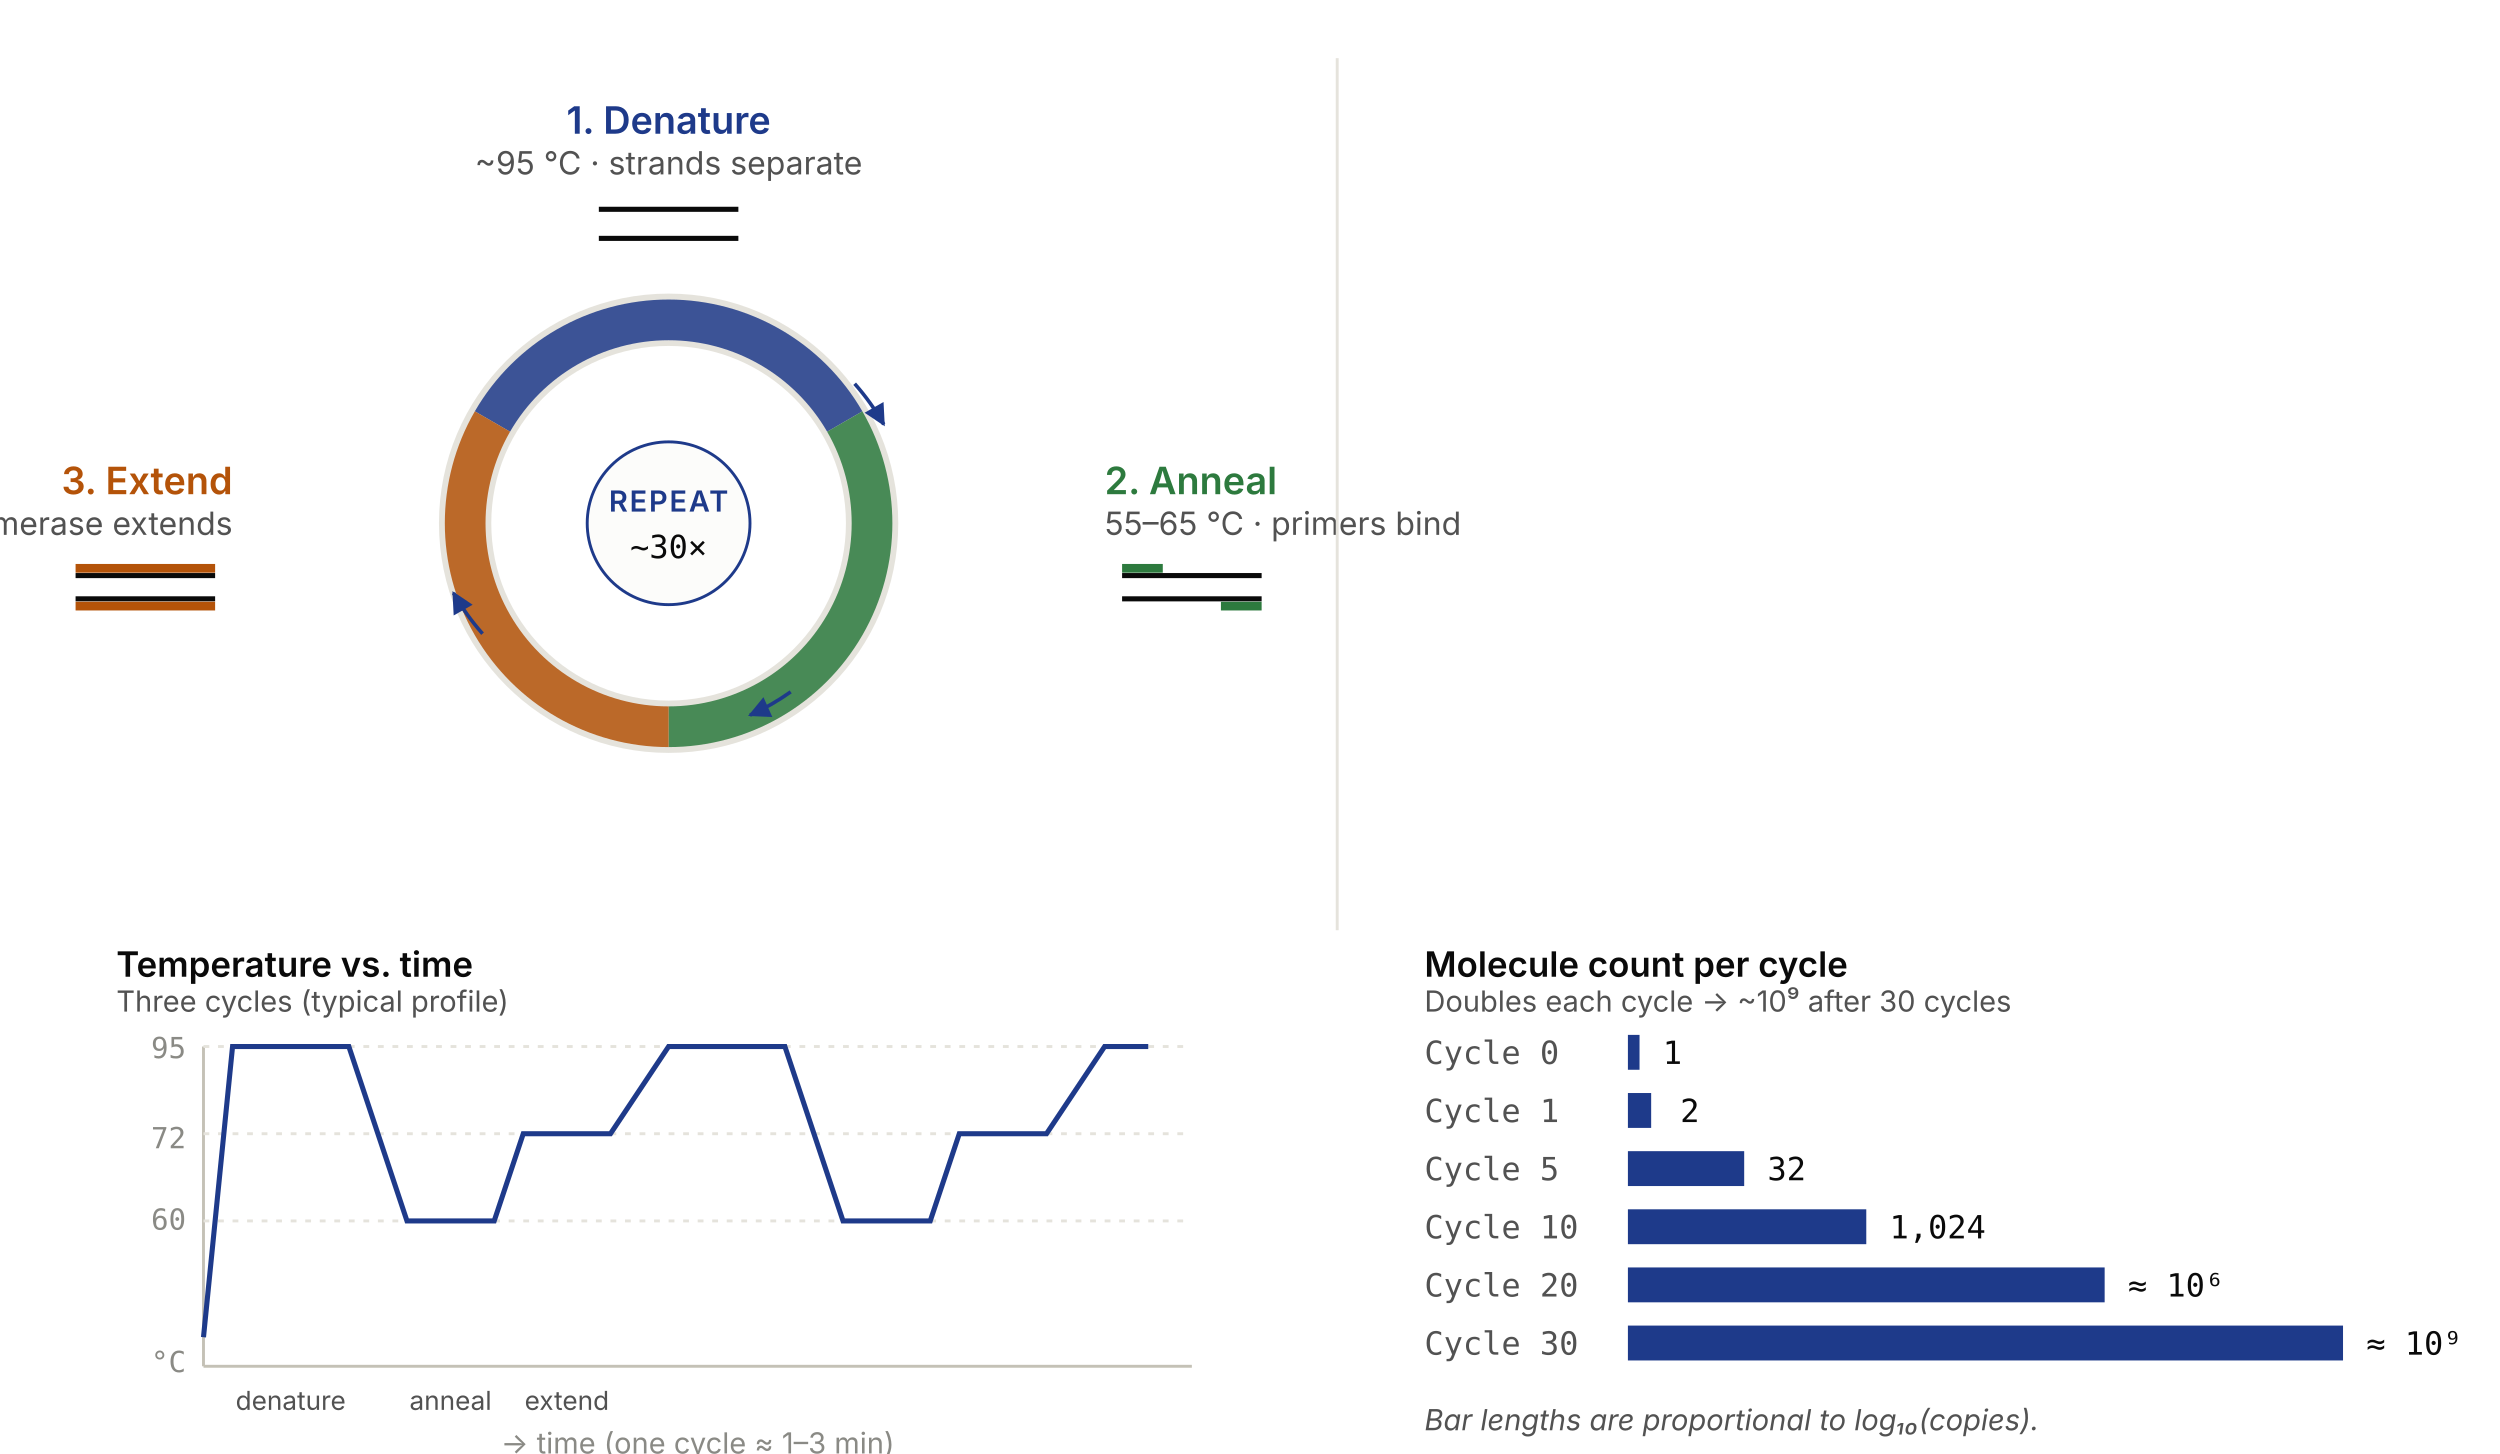
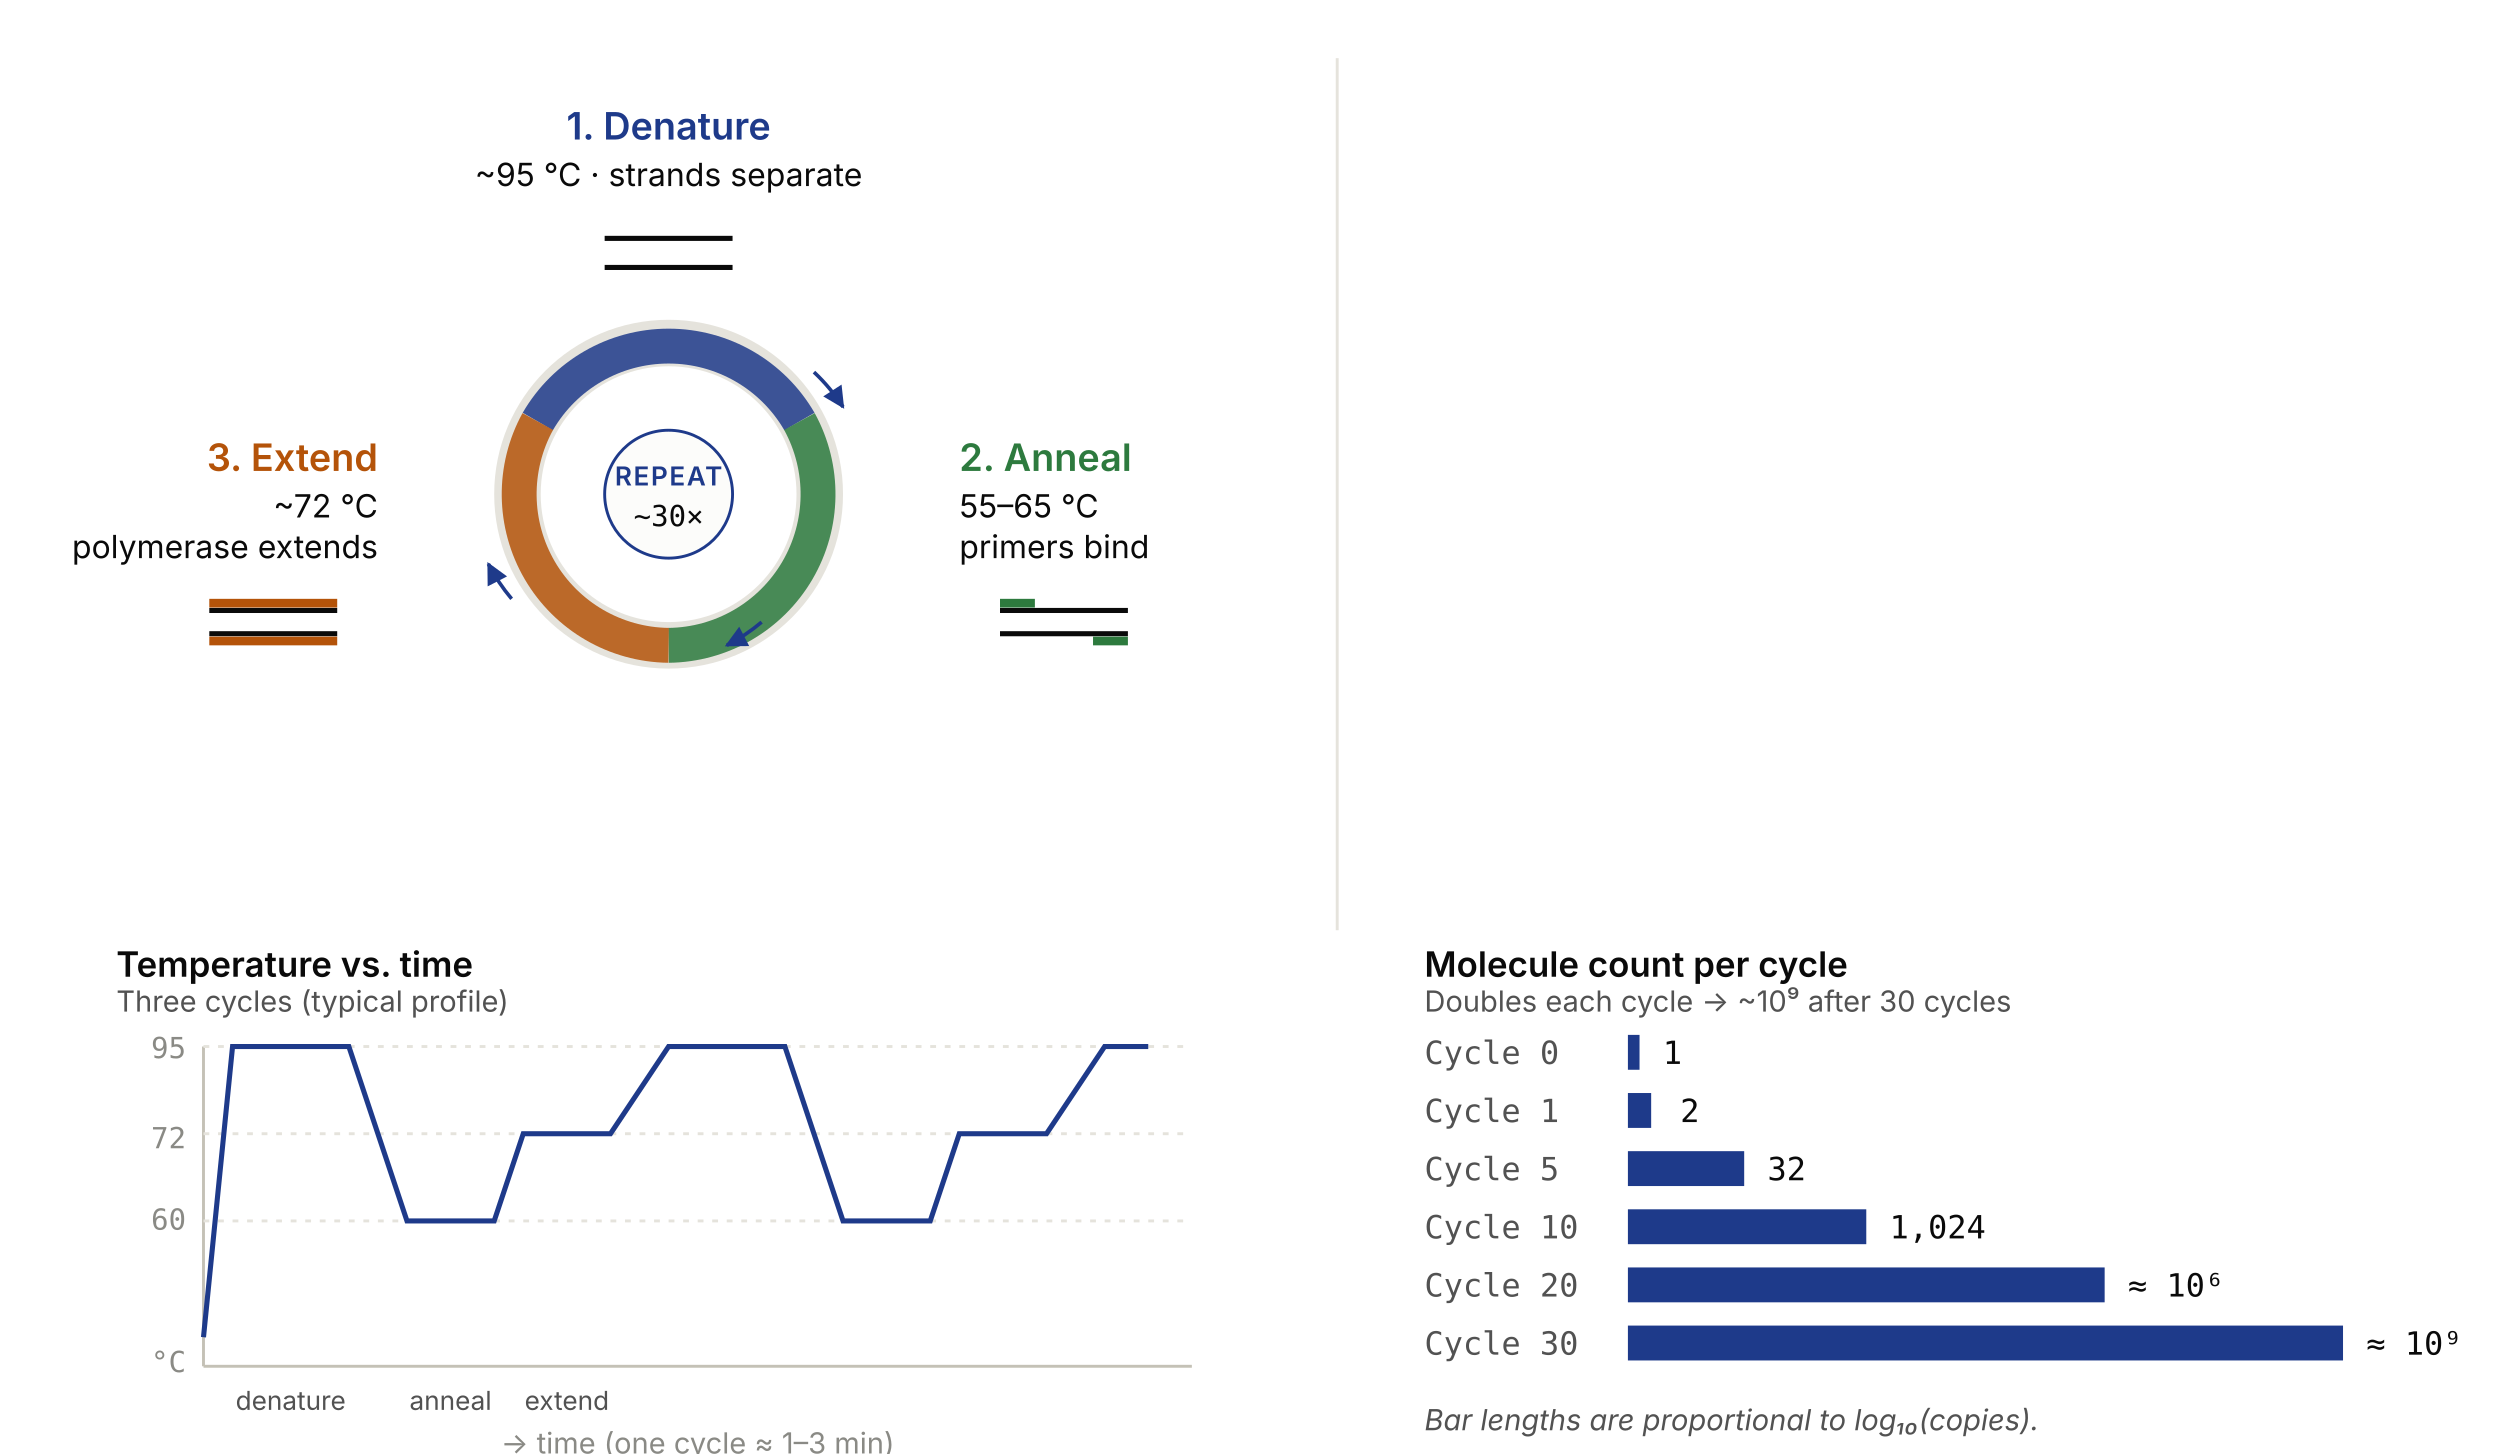
<svg xmlns="http://www.w3.org/2000/svg" viewBox="0 0 860 500" role="img" aria-labelledby="t d">
  <defs>
    <marker id="arrow-accent" viewBox="0 0 10 10" refX="9" refY="5" markerWidth="6" markerHeight="6" orient="auto-start-reverse">
      <path d="M 0 0 L 10 5 L 0 10 z" fill="#1e3a8a" />
    </marker>
  </defs>
-   <circle cx="230" cy="180" r="70" fill="none" stroke="#e5e3dc" stroke-width="18" />
-   <g fill="none" stroke-width="14">
-     <path d="M 169.4 145 A 70 70 0 0 1 290.6 145" stroke="#1e3a8a" opacity="0.85" />
-     <path d="M 290.6 145 A 70 70 0 0 1 230 250" stroke="#2d7a3e" opacity="0.85" />
-     <path d="M 230 250 A 70 70 0 0 1 169.4 145" stroke="#b45309" opacity="0.85" />
+   <circle cx="230" cy="170" r="52" fill="none" stroke="#e5e3dc" stroke-width="16" />
+   <g fill="none" stroke-width="12">
+     <path d="M 185 145 A 52 52 0 0 1 275 145" stroke="#1e3a8a" opacity="0.85" />
+     <path d="M 275 145 A 52 52 0 0 1 230 222" stroke="#2d7a3e" opacity="0.85" />
+     <path d="M 230 222 A 52 52 0 0 1 185 145" stroke="#b45309" opacity="0.85" />
  </g>
  <g fill="none" stroke="#1e3a8a" stroke-width="1.25">
-     <path d="M 294 132 A 82 82 0 0 1 304 146" marker-end="url(#arrow-accent)" />
-     <path d="M 272 238 A 82 82 0 0 1 258 246" marker-end="url(#arrow-accent)" />
-     <path d="M 166 218 A 82 82 0 0 1 156 204" marker-end="url(#arrow-accent)" />
+     <path d="M 280 128 A 64 64 0 0 1 290 140" marker-end="url(#arrow-accent)" />
+     <path d="M 262 214 A 64 64 0 0 1 250 222" marker-end="url(#arrow-accent)" />
+     <path d="M 176 206 A 64 64 0 0 1 168 194" marker-end="url(#arrow-accent)" />
  </g>
-   <g transform="translate(230 180)">
-     <circle cx="0" cy="0" r="28" fill="#fcfcfa" stroke="#1e3a8a" stroke-width="1" />
-     <text x="0" y="-4" font-family="Inter, sans-serif" font-size="10" fill="#1e3a8a" text-anchor="middle" font-weight="600" letter-spacing="0.06em">REPEAT</text>
-     <text x="0" y="12" font-family="JetBrains Mono, monospace" font-size="11" fill="#0a0a0a" text-anchor="middle">~30×</text>
+   <g transform="translate(230 170)">
+     <circle cx="0" cy="0" r="22" fill="#fcfcfa" stroke="#1e3a8a" stroke-width="1" />
+     <text x="0" y="-3" font-family="Inter, sans-serif" font-size="9" fill="#1e3a8a" text-anchor="middle" font-weight="600" letter-spacing="0.06em">REPEAT</text>
+     <text x="0" y="11" font-family="JetBrains Mono, monospace" font-size="10" fill="#0a0a0a" text-anchor="middle">~30×</text>
  </g>
-   <g transform="translate(230 68)">
-     <text x="0" y="-22" font-family="Inter, sans-serif" font-size="13" font-weight="600" fill="#1e3a8a" text-anchor="middle">1. Denature</text>
-     <text x="0" y="-8" font-family="Inter, sans-serif" font-size="11" fill="#525252" text-anchor="middle">~95 °C · strands separate</text>
-     <line x1="-24" y1="4" x2="24" y2="4" stroke="#0a0a0a" stroke-width="1.75" />
-     <line x1="-24" y1="14" x2="24" y2="14" stroke="#0a0a0a" stroke-width="1.75" />
+   <g transform="translate(230 48)">
+     <text x="0" y="0" font-family="Inter, sans-serif" font-size="13" font-weight="600" fill="#1e3a8a" text-anchor="middle">1. Denature</text>
+     <text x="0" y="16" font-family="Inter, sans-serif" font-size="11" fill="#0a0a0a" text-anchor="middle">~95 °C · strands separate</text>
+     <line x1="-22" y1="34" x2="22" y2="34" stroke="#0a0a0a" stroke-width="1.75" />
+     <line x1="-22" y1="44" x2="22" y2="44" stroke="#0a0a0a" stroke-width="1.75" />
  </g>
-   <g transform="translate(380 180)">
-     <text x="0" y="-10" font-family="Inter, sans-serif" font-size="13" font-weight="600" fill="#2d7a3e">2. Anneal</text>
-     <text x="0" y="4" font-family="Inter, sans-serif" font-size="11" fill="#525252">55–65 °C · primers bind</text>
-     <g transform="translate(30 22)">
-       <line x1="-24" y1="-4" x2="24" y2="-4" stroke="#0a0a0a" stroke-width="1.75" />
-       <line x1="-24" y1="4" x2="24" y2="4" stroke="#0a0a0a" stroke-width="1.75" />
-       <rect x="-24" y="-8" width="14" height="3" fill="#2d7a3e" />
-       <rect x="10" y="5" width="14" height="3" fill="#2d7a3e" />
+   <g transform="translate(330 162)">
+     <text x="0" y="0" font-family="Inter, sans-serif" font-size="13" font-weight="600" fill="#2d7a3e">2. Anneal</text>
+     <text x="0" y="16" font-family="Inter, sans-serif" font-size="11" fill="#0a0a0a">55–65 °C</text>
+     <text x="0" y="30" font-family="Inter, sans-serif" font-size="11" fill="#0a0a0a">primers bind</text>
+     <g transform="translate(36 52)">
+       <line x1="-22" y1="-4" x2="22" y2="-4" stroke="#0a0a0a" stroke-width="1.75" />
+       <line x1="-22" y1="4" x2="22" y2="4" stroke="#0a0a0a" stroke-width="1.75" />
+       <rect x="-22" y="-8" width="12" height="3" fill="#2d7a3e" />
+       <rect x="10" y="5" width="12" height="3" fill="#2d7a3e" />
    </g>
  </g>
-   <g transform="translate(80 180)">
-     <text x="0" y="-10" font-family="Inter, sans-serif" font-size="13" font-weight="600" fill="#b45309" text-anchor="end">3. Extend</text>
-     <text x="0" y="4" font-family="Inter, sans-serif" font-size="11" fill="#525252" text-anchor="end">~72 °C · polymerase extends</text>
-     <g transform="translate(-30 22)">
-       <line x1="-24" y1="-4" x2="24" y2="-4" stroke="#0a0a0a" stroke-width="1.75" />
-       <line x1="-24" y1="4" x2="24" y2="4" stroke="#0a0a0a" stroke-width="1.75" />
-       <rect x="-24" y="-8" width="48" height="3" fill="#b45309" />
-       <rect x="-24" y="5" width="48" height="3" fill="#b45309" />
+   <g transform="translate(130 162)">
+     <text x="0" y="0" font-family="Inter, sans-serif" font-size="13" font-weight="600" fill="#b45309" text-anchor="end">3. Extend</text>
+     <text x="0" y="16" font-family="Inter, sans-serif" font-size="11" fill="#0a0a0a" text-anchor="end">~72 °C</text>
+     <text x="0" y="30" font-family="Inter, sans-serif" font-size="11" fill="#0a0a0a" text-anchor="end">polymerase extends</text>
+     <g transform="translate(-36 52)">
+       <line x1="-22" y1="-4" x2="22" y2="-4" stroke="#0a0a0a" stroke-width="1.75" />
+       <line x1="-22" y1="4" x2="22" y2="4" stroke="#0a0a0a" stroke-width="1.75" />
+       <rect x="-22" y="-8" width="44" height="3" fill="#b45309" />
+       <rect x="-22" y="5" width="44" height="3" fill="#b45309" />
    </g>
  </g>
  <line x1="460" y1="20" x2="460" y2="320" stroke="#e5e3dc" stroke-width="1" />
  <g transform="translate(40 350)">
    <text x="0" y="-14" font-family="Inter, sans-serif" font-size="12" font-weight="600" fill="#0a0a0a">Temperature vs. time</text>
    <text x="0" y="-2" font-family="Inter, sans-serif" font-size="10" fill="#525252">Three cycles (typical profile)</text>
    <g stroke="#c4c1b6" stroke-width="1" fill="none">
      <line x1="30" y1="10" x2="30" y2="120" />
      <line x1="30" y1="120" x2="370" y2="120" />
    </g>
    <g font-family="JetBrains Mono, monospace" font-size="10" fill="#8a8a85" text-anchor="end">
      <text x="24" y="14">95</text>
      <text x="24" y="45">72</text>
      <text x="24" y="73">60</text>
      <text x="24" y="122">°C</text>
    </g>
    <g stroke="#e5e3dc" stroke-width="1" stroke-dasharray="2 3">
      <line x1="30" y1="10" x2="370" y2="10" />
      <line x1="30" y1="40" x2="370" y2="40" />
      <line x1="30" y1="70" x2="370" y2="70" />
    </g>
    <path d="M 30 110              L 40 10  L 80 10              L 100 70 L 130 70              L 140 40 L 170 40              L 190 10 L 230 10              L 250 70 L 280 70              L 290 40 L 320 40              L 340 10 L 355 10" stroke="#1e3a8a" stroke-width="1.75" fill="none" />
    <g font-family="Inter, sans-serif" font-size="9" fill="#525252" text-anchor="middle">
      <text x="60" y="135">denature</text>
      <text x="115" y="135">anneal</text>
      <text x="155" y="135">extend</text>
    </g>
    <text x="200" y="150" font-family="Inter, sans-serif" font-size="10" fill="#8a8a85" text-anchor="middle">→ time (one cycle ≈ 1–3 min)</text>
  </g>
  <g transform="translate(490 350)">
    <text x="0" y="-14" font-family="Inter, sans-serif" font-size="12" font-weight="600" fill="#0a0a0a">Molecule count per cycle</text>
    <text x="0" y="-2" font-family="Inter, sans-serif" font-size="10" fill="#525252">Doubles each cycle → ~10⁹ after 30 cycles</text>
    <g font-family="JetBrains Mono, monospace" font-size="11" fill="#0a0a0a">
      <text x="0" y="16" fill="#525252">Cycle 0</text>
      <rect x="70" y="6" width="4" height="12" fill="#1e3a8a" />
      <text x="82" y="16">1</text>
      <text x="0" y="36" fill="#525252">Cycle 1</text>
      <rect x="70" y="26" width="8" height="12" fill="#1e3a8a" />
      <text x="88" y="36">2</text>
      <text x="0" y="56" fill="#525252">Cycle 5</text>
      <rect x="70" y="46" width="40" height="12" fill="#1e3a8a" />
      <text x="118" y="56">32</text>
      <text x="0" y="76" fill="#525252">Cycle 10</text>
      <rect x="70" y="66" width="82" height="12" fill="#1e3a8a" />
      <text x="160" y="76">1,024</text>
      <text x="0" y="96" fill="#525252">Cycle 20</text>
      <rect x="70" y="86" width="164" height="12" fill="#1e3a8a" />
      <text x="242" y="96">≈ 10⁶</text>
      <text x="0" y="116" fill="#525252">Cycle 30</text>
      <rect x="70" y="106" width="246" height="12" fill="#1e3a8a" />
      <text x="324" y="116">≈ 10⁹</text>
    </g>
    <text x="0" y="142" font-family="Inter, sans-serif" font-size="10" fill="#525252" font-style="italic">
      Bar lengths are proportional to log₁₀(copies).
    </text>
  </g>
</svg>
